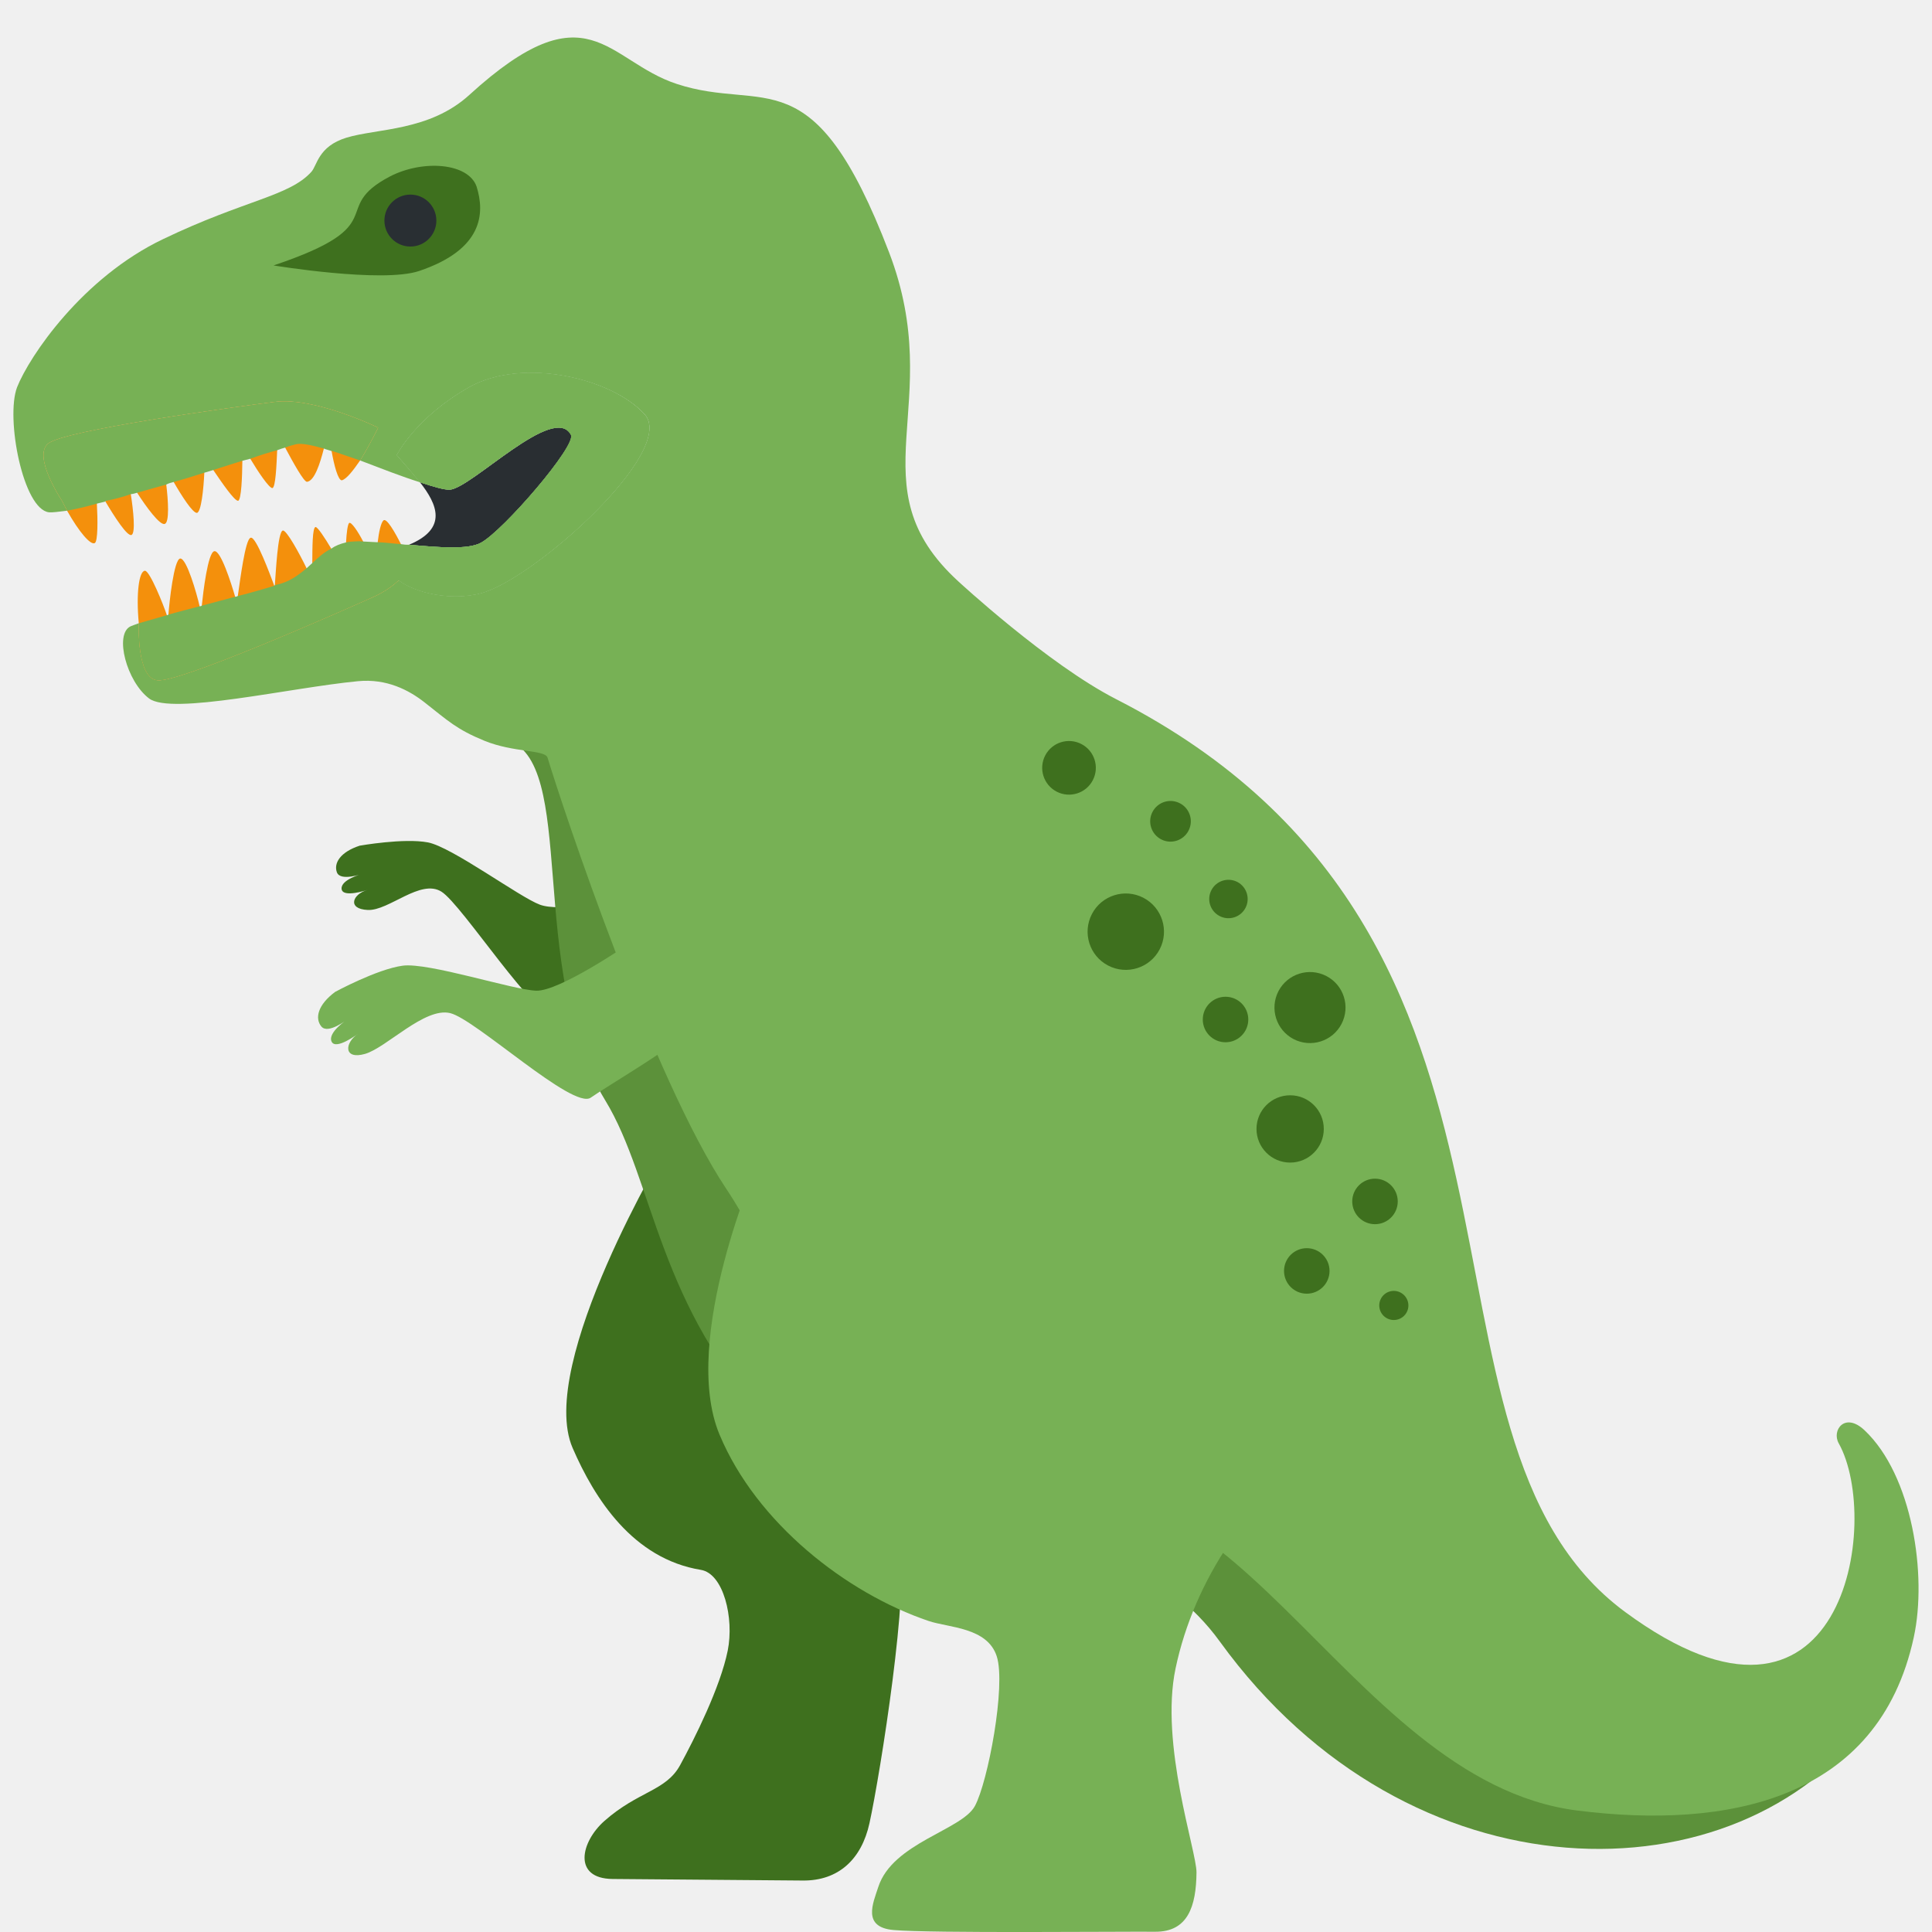
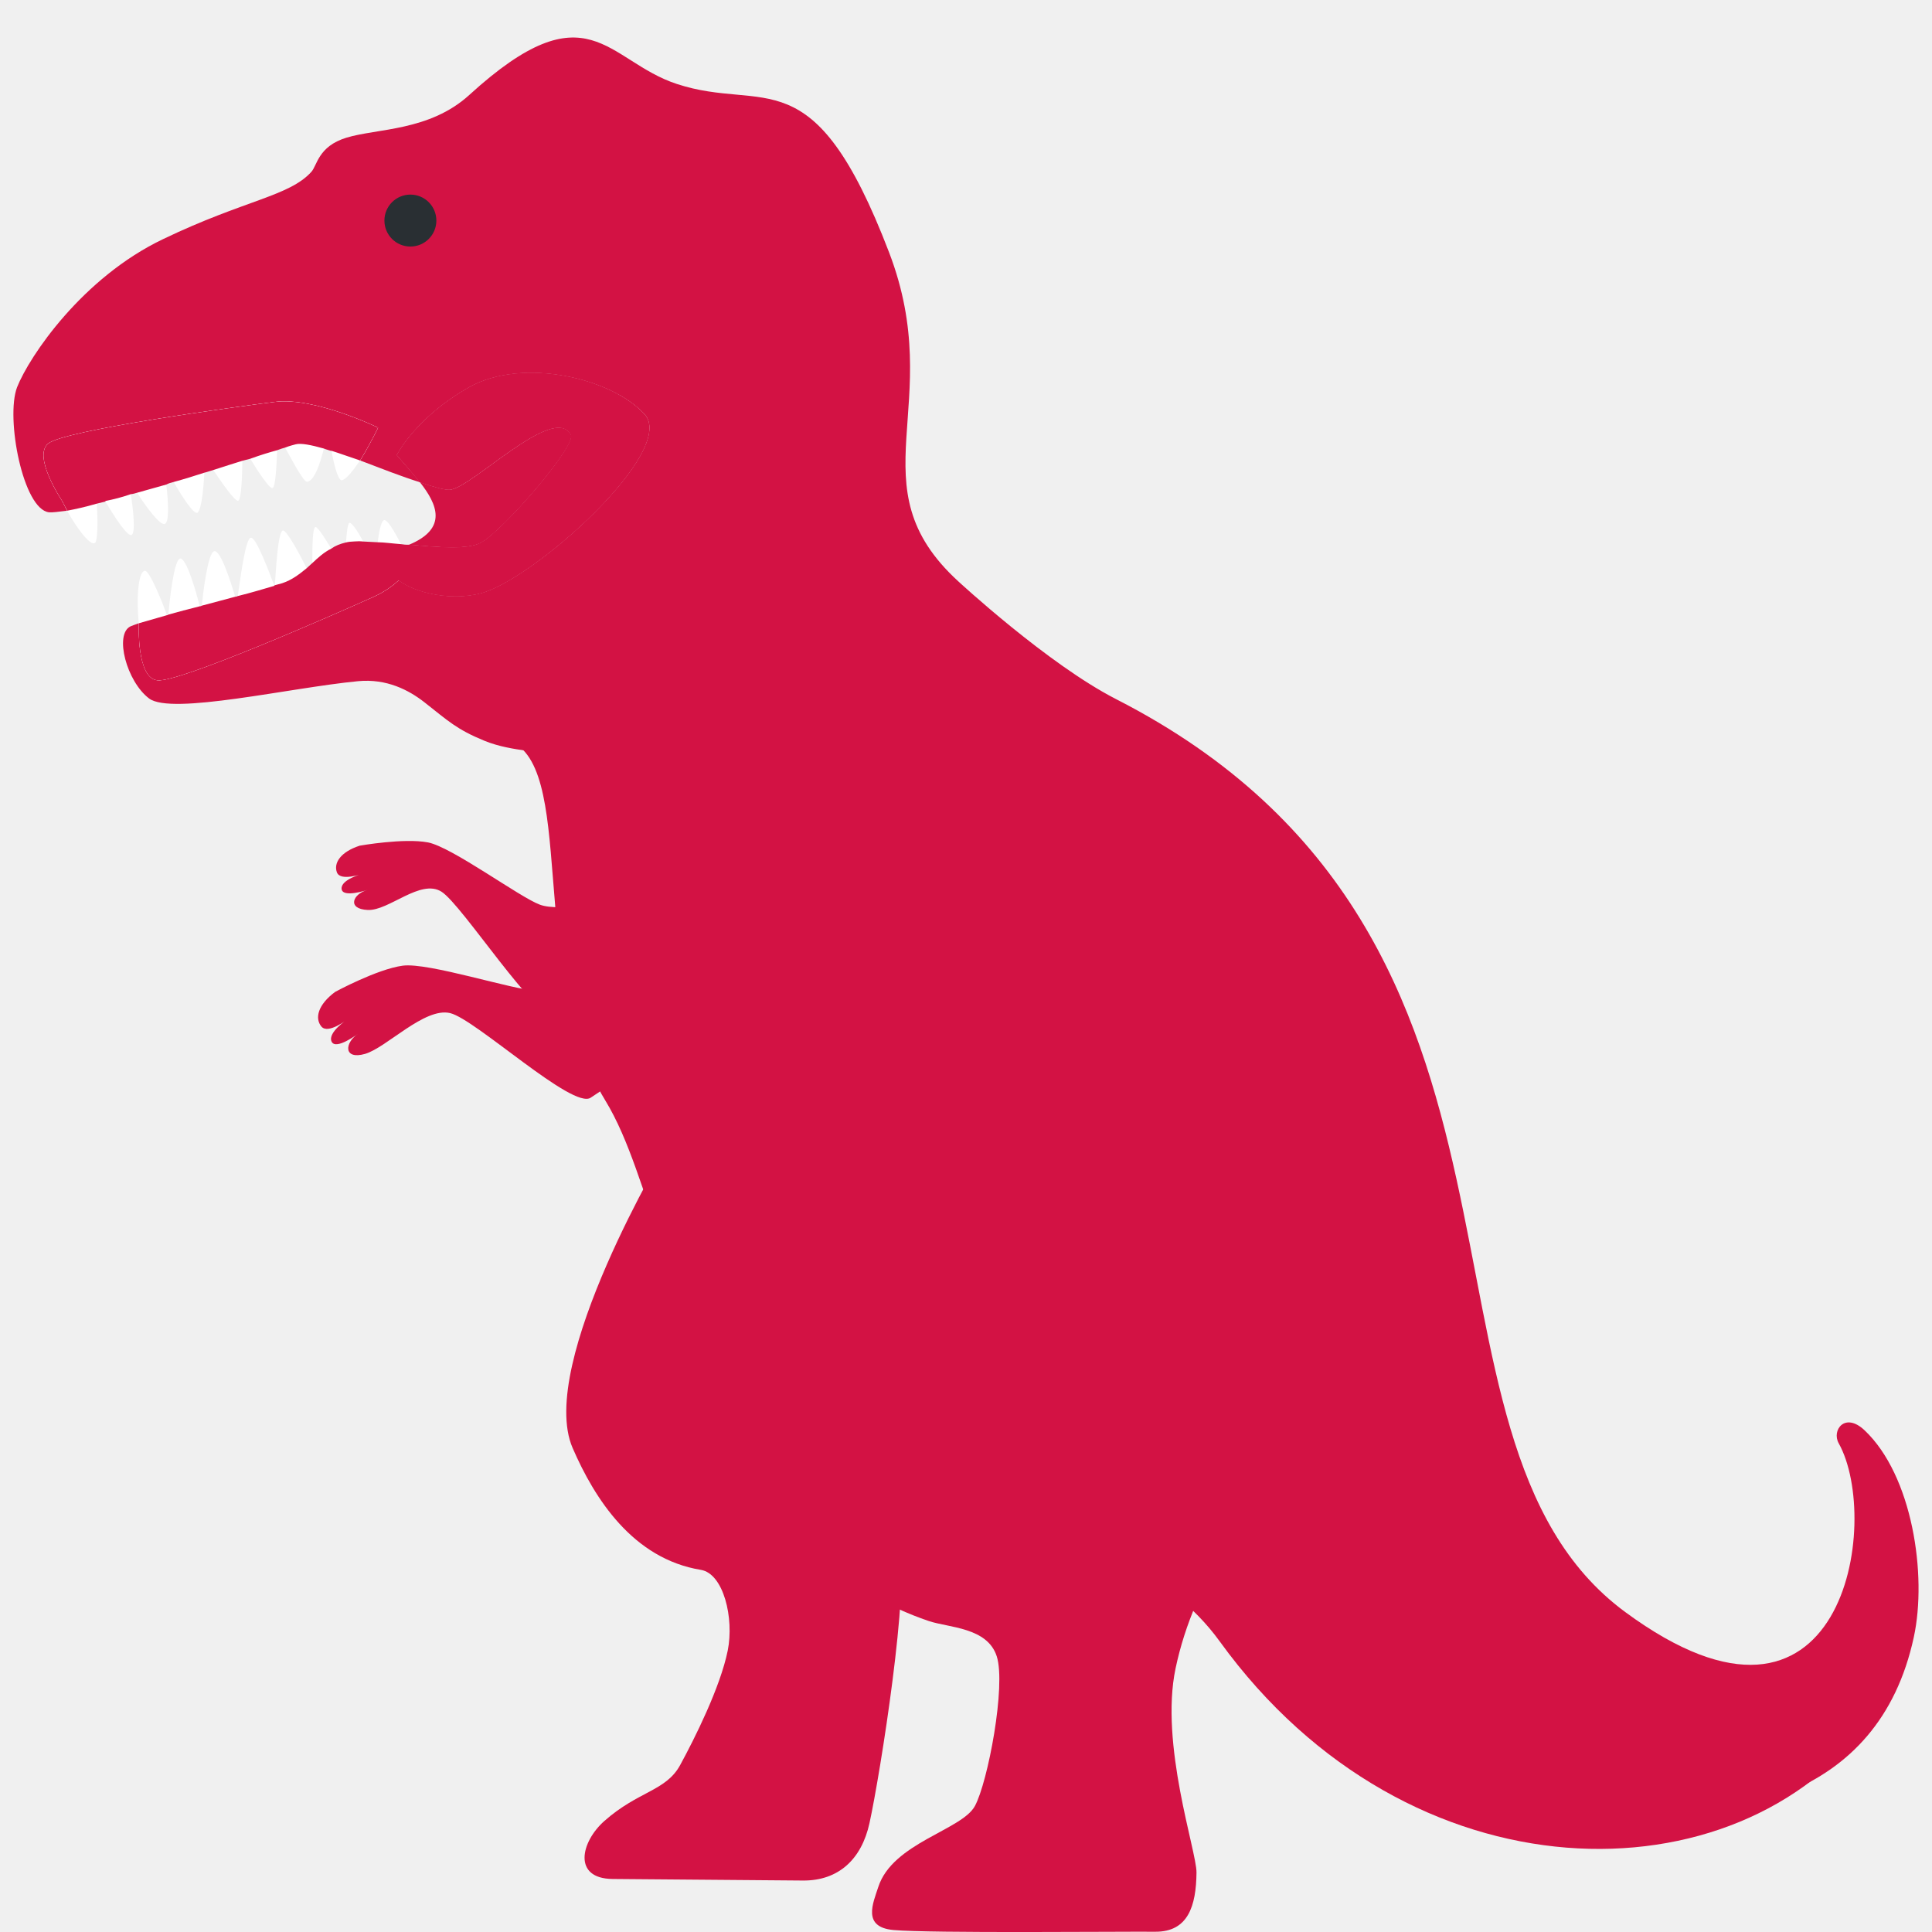
<svg xmlns="http://www.w3.org/2000/svg" viewBox="0 0 36 36">
-   <path fill="#3E701E" d="M12.45 21.329s-2.459 4.086-1.78 5.652c.409.945 1.123 2.064 2.389 2.271.423.069.623.898.501 1.505-.139.686-.621 1.646-.886 2.132-.265.487-.777.481-1.411 1.041-.442.39-.597 1.075.153 1.082l3.545.029c.664.006 1.093-.398 1.24-1.067.204-.928.76-4.461.551-5.146-.15-.491-.667-.886-.995-1.835-.243-.703.343-1.803.343-1.803l-3.65-3.861zm-5.748-5.571s.824-.146 1.272-.061c.448.086 1.705 1.019 2.085 1.16.38.141 1.299-.075 1.299-.075s1.065 1.436.995 1.581c-.07.145-1.617.47-1.981.579-.363.109-1.755-2.081-2.146-2.327s-.98.359-1.373.341c-.392-.018-.282-.298-.005-.374 0 0-.467.157-.483-.019-.016-.176.388-.281.388-.281s-.409.146-.475-.026c-.064-.172.063-.38.424-.498z" />
-   <path fill="#5C913A" d="M26.724 30.309c-1.101-2.09-6.263-4.52-7.324-5.413-1.061-.894-3.012-6.693-4.634-7.756-1.161-.76-1.624-2.415-1.942-3.968-.126-.617-1.672-1.333-1.787-1.855-.295.505-3.17 2.043-1.624 2.459 1.384.372.367 4.27 1.865 6.728.907 1.487.991 3.889 3.095 6.033 2.038 2.077 6.383 1.324 8.357 4.051 3.533 4.88 9.644 4.87 12.129 1.469 0 0-2.543.77-4.135.733-1.685-.039-3.003-.59-4-2.481z" />
-   <path fill="#77B155" d="M14.136 21.625s-1.471 3.333-.728 5.108c.687 1.643 2.359 2.952 3.897 3.472.374.126 1.093.116 1.268.658s-.164 2.343-.408 2.791c-.244.448-1.532.685-1.799 1.506-.1.307-.303.749.281.803.687.063 4.266.026 4.877.032.611.005.765-.474.771-1.104.003-.398-.688-2.39-.39-3.803.176-.835.526-1.626 1.002-2.334 1.001-1.489.044-1.661-1.351-1.661-2.176 0-4.34-.611-4.34-.611l-3.08-4.857zm-7.892-3.142s.78-.424 1.26-.489c.48-.064 2.057.452 2.488.466.43.014 1.69-.85 1.69-.85s1.146 1.425 1.124 1.595c-.022.169-1.469 1.016-1.798 1.248-.329.232-2.143-1.459-2.619-1.575-.476-.116-1.188.646-1.588.76-.401.114-.384-.205-.13-.375 0 0-.417.315-.493.144-.075-.171.296-.413.296-.413s-.362.285-.486.133c-.125-.152-.067-.403.256-.644z" />
-   <path fill="#292E32" d="M10.64 8.102c.111.194-1.26 1.786-1.677 2.011-.243.134-.797.086-1.34.037.723-.302.527-.751.202-1.164.256.086.459.144.559.139.409-.034 1.941-1.616 2.256-1.023z" />
-   <path fill="#77B155" d="M8.957 11.055c-.543.142-1.212 0-1.527-.242-.251-.176-.294-.414.075-.606.029-.012.058-.033.098-.046.01-.001.009-.011.019-.011.544.049 1.098.097 1.34-.037.418-.224 1.789-1.817 1.677-2.011-.315-.593-1.847.988-2.256 1.022-.1.006-.304-.053-.559-.138-.14-.182-.3-.353-.429-.506 0 0 .341-.691 1.34-1.26.999-.569 2.665-.174 3.275.502.611.677-2.066 3.076-3.053 3.333z" />
-   <path fill="#77B155" d="M9.026 13.803c-.517-.212-.677-.371-1.116-.716-.294-.23-.706-.445-1.239-.394-1.266.121-3.474.638-3.893.322-.419-.316-.65-1.195-.348-1.343.029-.012.088-.035.157-.059l.002.03s-.043.984.34 1.032c.384.058 3.315-1.234 4.009-1.544.235-.104.388-.223.493-.319.315.242.984.384 1.527.242.987-.257 3.664-2.657 3.054-3.333-.612-.675-2.278-1.069-3.277-.501-.999.569-1.34 1.26-1.34 1.26.129.153.289.324.43.506-.326-.101-.726-.258-1.115-.406.174-.281.335-.611.335-.611s-1.175-.573-1.921-.48c-.747.093-3.918.527-4.224.775-.297.238.251 1.058.251 1.058.034.068.068.126.102.194-.159.019-.278.036-.339.03C.43 9.494.101 7.789.318 7.216c.227-.574 1.215-2.044 2.726-2.763 1.521-.729 2.342-.794 2.756-1.249.111-.119.126-.476.654-.638.571-.175 1.549-.12 2.291-.797 2.216-2.022 2.556-.636 3.865-.205 1.648.543 2.54-.56 3.956 3.137 1.092 2.851-.663 4.345 1.291 6.132 0 0 1.667 1.543 2.941 2.195 8.734 4.467 5.016 13.718 9.487 17.011 4.08 3.005 4.782-1.706 3.977-3.145-.136-.242.114-.59.481-.243.892.841 1.169 2.697.918 3.855-.66 3.052-3.498 3.58-6.268 3.231-4.426-.557-6.575-7.672-10.763-5.514-2.202 1.135-3.547-3.743-5.097-6.071-1.371-2.058-3.049-7.104-3.33-8.034-.044-.149-.632-.092-1.177-.315z" />
-   <path fill="#F4900C" d="M7.045 7.969s-.161.33-.335.611c-.13.188-.251.345-.34.37-.07.004-.146-.282-.192-.55l-.01.001-.067-.467s-.028.202-.066.424c-.073.285-.175.602-.314.62-.06.003-.262-.366-.408-.638-.079-.156-.136-.273-.136-.273s-.002.14-.012.321c-.013.292-.03.694-.089.707-.06.004-.268-.305-.412-.547l-.145-.252-.003.291c-.003.3-.019.722-.078.745-.07.004-.3-.333-.464-.574-.078-.136-.143-.232-.143-.232s-.003.12-.024.282c-.013.301-.058.735-.137.749-.08.005-.289-.324-.434-.576-.1-.165-.168-.301-.168-.301s.019.159.03.349c.037.298.061.708-.028.733-.088.035-.349-.32-.515-.581-.098-.145-.175-.271-.175-.271s.027.129.057.297c.047.298.092.726.014.761-.078.035-.32-.342-.487-.623l-.001-.01c-.1-.165-.178-.3-.178-.3l.02.35c.017.3.02.7-.038.734-.078.045-.292-.204-.516-.601-.032-.07-.066-.128-.1-.196 0 0-.548-.82-.251-1.058.306-.248 3.478-.682 4.224-.775.746-.093 1.921.48 1.921.48zm.574 2.472s-.001.16-.189.372c-.105.096-.258.215-.493.319-.693.311-3.625 1.602-4.009 1.544-.384-.048-.34-1.032-.34-1.032l-.002-.03c-.052-.558.004-.972.114-.979.09-.005.348.641.409.828.012.029.023.049.023.049s-.001-.02.006-.06c.017-.221.101-1.028.22-1.045.12-.007.308.654.362.891.013.049.025.079.025.079s-.002-.03.015-.091c.026-.252.113-.988.232-1.015.119-.027.315.593.39.849l.036.108s.008-.041.013-.121c.043-.293.139-1.06.238-1.086.098-.046.372.71.443.896.012.029.012.039.012.039l-.003-.05c.018-.211.052-1.005.151-1.021.07-.004.305.423.442.706.068.136.114.234.114.234s.001-.15-.009-.33c.002-.291.001-.661.06-.675.04-.002.172.2.294.404.133.223.257.446.257.446s.003-.301.018-.562c.01-.181.03-.342.059-.364.039-.022.159.151.26.346.121.193.224.408.224.408s.009-.191.047-.394c.02-.181.059-.364.107-.407.057-.053.213.218.326.442.022.029.033.048.034.068.068.137.114.234.114.234z" />
-   <path fill="#77B155" d="M2.437 9.208c-.167.059-.325.098-.473.127l.001.01-.159.039c-.217.063-.405.104-.553.132-.034-.068-.068-.126-.102-.194 0 0-.548-.82-.251-1.058.306-.248 3.478-.682 4.224-.775.746-.093 1.921.48 1.921.48s-.161.33-.335.611c-.184-.06-.369-.129-.532-.18l-.01.001c-.051-.017-.091-.025-.133-.043-.234-.066-.426-.105-.525-.079-.04.012-.109.026-.197.061-.039.012-.089.025-.148.049-.138.038-.305.087-.501.159l-.148.038c-.168.05-.344.11-.541.172-.049.013-.108.036-.168.05-.187.061-.384.122-.571.173-.05.013-.099.026-.138.048-.187.051-.365.101-.542.152-.039.012-.079.024-.119.027zm2.66-4.262c2.271-.762 1.011-1.05 2.169-1.658.613-.317 1.458-.255 1.614.187.159.502.118 1.175-1.072 1.575-.688.23-2.711-.104-2.711-.104zm3.86 6.109c-.543.142-1.212 0-1.527-.242-.105.096-.258.215-.493.319-.693.311-3.625 1.602-4.009 1.544-.384-.048-.34-1.032-.34-1.032l-.002-.03.522-.15c.01-.001.02-.001.029-.012.178-.05.375-.102.582-.154.01-.001.03-.002.039-.012.207-.052.424-.115.622-.166.02-.001.03-.002.049-.013.267-.066.503-.139.68-.19l.009-.011c.049-.013.099-.026.138-.038.187-.061.321-.169.455-.277.038-.032.066-.064.105-.096.114-.107.219-.203.355-.271.077-.055.165-.09.274-.116.049-.013.099-.016.159-.019.05-.003.1-.006.16.001.08.005.171.01.271.014.13.002.282.024.433.035.05.007.101.014.151.011.544.049 1.098.097 1.34-.037.418-.224 1.789-1.817 1.677-2.011-.315-.593-1.847.988-2.256 1.022-.1.006-.304-.053-.559-.138-.137-.182-.297-.353-.426-.506 0 0 .341-.691 1.34-1.26.999-.569 2.665-.174 3.275.502.611.677-2.066 3.076-3.053 3.333z" />
-   <path fill="#3E701E" d="M7.808 5.05c-.688.23-2.711-.104-2.711-.104 2.271-.762 1.011-1.05 2.169-1.658.613-.317 1.458-.255 1.614.187.159.502.118 1.175-1.072 1.575z" />
+   <path fill="#D31244" d="M12.45 21.329s-2.459 4.086-1.78 5.652c.409.945 1.123 2.064 2.389 2.271.423.069.623.898.501 1.505-.139.686-.621 1.646-.886 2.132-.265.487-.777.481-1.411 1.041-.442.39-.597 1.075.153 1.082l3.545.029c.664.006 1.093-.398 1.24-1.067.204-.928.76-4.461.551-5.146-.15-.491-.667-.886-.995-1.835-.243-.703.343-1.803.343-1.803l-3.65-3.861zm-5.748-5.571s.824-.146 1.272-.061c.448.086 1.705 1.019 2.085 1.16.38.141 1.299-.075 1.299-.075s1.065 1.436.995 1.581c-.07.145-1.617.47-1.981.579-.363.109-1.755-2.081-2.146-2.327s-.98.359-1.373.341c-.392-.018-.282-.298-.005-.374 0 0-.467.157-.483-.019-.016-.176.388-.281.388-.281s-.409.146-.475-.026c-.064-.172.063-.38.424-.498z" />
+   <path fill="#D31244" d="M26.724 30.309c-1.101-2.09-6.263-4.52-7.324-5.413-1.061-.894-3.012-6.693-4.634-7.756-1.161-.76-1.624-2.415-1.942-3.968-.126-.617-1.672-1.333-1.787-1.855-.295.505-3.17 2.043-1.624 2.459 1.384.372.367 4.27 1.865 6.728.907 1.487.991 3.889 3.095 6.033 2.038 2.077 6.383 1.324 8.357 4.051 3.533 4.88 9.644 4.87 12.129 1.469 0 0-2.543.77-4.135.733-1.685-.039-3.003-.59-4-2.481z" />
+   <path fill="#D31244" d="M14.136 21.625s-1.471 3.333-.728 5.108c.687 1.643 2.359 2.952 3.897 3.472.374.126 1.093.116 1.268.658s-.164 2.343-.408 2.791c-.244.448-1.532.685-1.799 1.506-.1.307-.303.749.281.803.687.063 4.266.026 4.877.032.611.005.765-.474.771-1.104.003-.398-.688-2.39-.39-3.803.176-.835.526-1.626 1.002-2.334 1.001-1.489.044-1.661-1.351-1.661-2.176 0-4.34-.611-4.34-.611l-3.08-4.857zm-7.892-3.142s.78-.424 1.26-.489c.48-.064 2.057.452 2.488.466.43.014 1.69-.85 1.69-.85s1.146 1.425 1.124 1.595c-.022.169-1.469 1.016-1.798 1.248-.329.232-2.143-1.459-2.619-1.575-.476-.116-1.188.646-1.588.76-.401.114-.384-.205-.13-.375 0 0-.417.315-.493.144-.075-.171.296-.413.296-.413s-.362.285-.486.133c-.125-.152-.067-.403.256-.644z" />
+   <path fill="#D31244" d="M10.64 8.102c.111.194-1.26 1.786-1.677 2.011-.243.134-.797.086-1.34.037.723-.302.527-.751.202-1.164.256.086.459.144.559.139.409-.034 1.941-1.616 2.256-1.023z" />
+   <path fill="#D31244" d="M8.957 11.055c-.543.142-1.212 0-1.527-.242-.251-.176-.294-.414.075-.606.029-.012.058-.033.098-.046.01-.001.009-.011.019-.011.544.049 1.098.097 1.34-.037.418-.224 1.789-1.817 1.677-2.011-.315-.593-1.847.988-2.256 1.022-.1.006-.304-.053-.559-.138-.14-.182-.3-.353-.429-.506 0 0 .341-.691 1.34-1.26.999-.569 2.665-.174 3.275.502.611.677-2.066 3.076-3.053 3.333z" />
+   <path fill="#D31244" d="M9.026 13.803c-.517-.212-.677-.371-1.116-.716-.294-.23-.706-.445-1.239-.394-1.266.121-3.474.638-3.893.322-.419-.316-.65-1.195-.348-1.343.029-.012.088-.035.157-.059l.002.03s-.043.984.34 1.032c.384.058 3.315-1.234 4.009-1.544.235-.104.388-.223.493-.319.315.242.984.384 1.527.242.987-.257 3.664-2.657 3.054-3.333-.612-.675-2.278-1.069-3.277-.501-.999.569-1.34 1.26-1.34 1.26.129.153.289.324.43.506-.326-.101-.726-.258-1.115-.406.174-.281.335-.611.335-.611s-1.175-.573-1.921-.48c-.747.093-3.918.527-4.224.775-.297.238.251 1.058.251 1.058.034.068.068.126.102.194-.159.019-.278.036-.339.03C.43 9.494.101 7.789.318 7.216c.227-.574 1.215-2.044 2.726-2.763 1.521-.729 2.342-.794 2.756-1.249.111-.119.126-.476.654-.638.571-.175 1.549-.12 2.291-.797 2.216-2.022 2.556-.636 3.865-.205 1.648.543 2.54-.56 3.956 3.137 1.092 2.851-.663 4.345 1.291 6.132 0 0 1.667 1.543 2.941 2.195 8.734 4.467 5.016 13.718 9.487 17.011 4.08 3.005 4.782-1.706 3.977-3.145-.136-.242.114-.59.481-.243.892.841 1.169 2.697.918 3.855-.66 3.052-3.498 3.58-6.268 3.231-4.426-.557-6.575-7.672-10.763-5.514-2.202 1.135-3.547-3.743-5.097-6.071-1.371-2.058-3.049-7.104-3.33-8.034-.044-.149-.632-.092-1.177-.315z" />
+   <path fill="#FFFFFF" d="M7.045 7.969s-.161.33-.335.611c-.13.188-.251.345-.34.37-.07.004-.146-.282-.192-.55l-.01.001-.067-.467s-.028.202-.066.424c-.073.285-.175.602-.314.62-.06.003-.262-.366-.408-.638-.079-.156-.136-.273-.136-.273s-.002.14-.012.321c-.013.292-.03.694-.089.707-.06.004-.268-.305-.412-.547l-.145-.252-.003.291c-.003.3-.019.722-.078.745-.07.004-.3-.333-.464-.574-.078-.136-.143-.232-.143-.232s-.003.12-.024.282c-.013.301-.058.735-.137.749-.08.005-.289-.324-.434-.576-.1-.165-.168-.301-.168-.301s.019.159.03.349c.037.298.061.708-.028.733-.088.035-.349-.32-.515-.581-.098-.145-.175-.271-.175-.271s.027.129.057.297c.047.298.092.726.014.761-.078.035-.32-.342-.487-.623l-.001-.01c-.1-.165-.178-.3-.178-.3l.02.35c.017.3.02.7-.038.734-.078.045-.292-.204-.516-.601-.032-.07-.066-.128-.1-.196 0 0-.548-.82-.251-1.058.306-.248 3.478-.682 4.224-.775.746-.093 1.921.48 1.921.48zm.574 2.472s-.001.16-.189.372c-.105.096-.258.215-.493.319-.693.311-3.625 1.602-4.009 1.544-.384-.048-.34-1.032-.34-1.032l-.002-.03c-.052-.558.004-.972.114-.979.09-.005.348.641.409.828.012.029.023.049.023.049s-.001-.02.006-.06c.017-.221.101-1.028.22-1.045.12-.007.308.654.362.891.013.049.025.079.025.079s-.002-.03.015-.091c.026-.252.113-.988.232-1.015.119-.027.315.593.39.849l.036.108s.008-.041.013-.121c.043-.293.139-1.06.238-1.086.098-.046.372.71.443.896.012.029.012.039.012.039l-.003-.05c.018-.211.052-1.005.151-1.021.07-.004.305.423.442.706.068.136.114.234.114.234s.001-.15-.009-.33c.002-.291.001-.661.06-.675.04-.002.172.2.294.404.133.223.257.446.257.446s.003-.301.018-.562c.01-.181.03-.342.059-.364.039-.022.159.151.26.346.121.193.224.408.224.408s.009-.191.047-.394c.02-.181.059-.364.107-.407.057-.053.213.218.326.442.022.029.033.048.034.068.068.137.114.234.114.234z" />
+   <path fill="#D31244" d="M2.437 9.208c-.167.059-.325.098-.473.127l.001.01-.159.039c-.217.063-.405.104-.553.132-.034-.068-.068-.126-.102-.194 0 0-.548-.82-.251-1.058.306-.248 3.478-.682 4.224-.775.746-.093 1.921.48 1.921.48s-.161.33-.335.611c-.184-.06-.369-.129-.532-.18l-.01.001c-.051-.017-.091-.025-.133-.043-.234-.066-.426-.105-.525-.079-.04.012-.109.026-.197.061-.039.012-.089.025-.148.049-.138.038-.305.087-.501.159l-.148.038c-.168.05-.344.11-.541.172-.049.013-.108.036-.168.05-.187.061-.384.122-.571.173-.05.013-.099.026-.138.048-.187.051-.365.101-.542.152-.039.012-.079.024-.119.027zm2.66-4.262c2.271-.762 1.011-1.05 2.169-1.658.613-.317 1.458-.255 1.614.187.159.502.118 1.175-1.072 1.575-.688.23-2.711-.104-2.711-.104zm3.86 6.109c-.543.142-1.212 0-1.527-.242-.105.096-.258.215-.493.319-.693.311-3.625 1.602-4.009 1.544-.384-.048-.34-1.032-.34-1.032l-.002-.03.522-.15c.01-.001.02-.001.029-.012.178-.05.375-.102.582-.154.01-.001.03-.002.039-.012.207-.052.424-.115.622-.166.02-.001.03-.002.049-.013.267-.066.503-.139.68-.19l.009-.011c.049-.013.099-.026.138-.038.187-.061.321-.169.455-.277.038-.032.066-.064.105-.096.114-.107.219-.203.355-.271.077-.055.165-.09.274-.116.049-.013.099-.016.159-.019.05-.003.1-.006.16.001.08.005.171.01.271.014.13.002.282.024.433.035.05.007.101.014.151.011.544.049 1.098.097 1.34-.037.418-.224 1.789-1.817 1.677-2.011-.315-.593-1.847.988-2.256 1.022-.1.006-.304-.053-.559-.138-.137-.182-.297-.353-.426-.506 0 0 .341-.691 1.34-1.26.999-.569 2.665-.174 3.275.502.611.677-2.066 3.076-3.053 3.333z" />
+   <path fill="#D31244" d="M7.808 5.05c-.688.23-2.711-.104-2.711-.104 2.271-.762 1.011-1.05 2.169-1.658.613-.317 1.458-.255 1.614.187.159.502.118 1.175-1.072 1.575z" />
  <circle fill="#292F33" cx="7.647" cy="4.11" r=".484" />
-   <g fill="#3E701E">
+   <g fill="#D31244">
    <path d="M20.363 14.538c-.127.245-.429.34-.674.213-.245-.127-.34-.429-.213-.674.127-.245.429-.34.674-.213.245.127.34.429.213.674zm1.246 3.151c-.181.349-.611.484-.96.303s-.484-.611-.303-.96.611-.484.96-.303c.349.182.484.612.303.96zm.537-2.21c-.096.185-.325.258-.51.161s-.258-.325-.161-.511.325-.258.511-.161.257.326.16.511zm1.062 1.438c-.091.175-.307.244-.483.152-.175-.091-.244-.307-.152-.483.091-.175.307-.243.483-.152.175.092.243.308.152.483zm3.005 7.533c-.069.133-.233.185-.366.116s-.185-.233-.116-.366c.069-.133.233-.185.366-.115s.185.232.116.365zm-1.216-5.37c-.169.324-.568.45-.893.282-.324-.169-.45-.568-.282-.893.169-.324.568-.45.893-.282.325.169.451.569.282.893z" />
    <circle cx="24.35" cy="23.682" r=".424" />
    <circle cx="22.836" cy="18.997" r=".424" />
    <circle cx="25.621" cy="22.387" r=".424" />
    <circle cx="24.04" cy="21.036" r=".627" />
  </g>
</svg>
